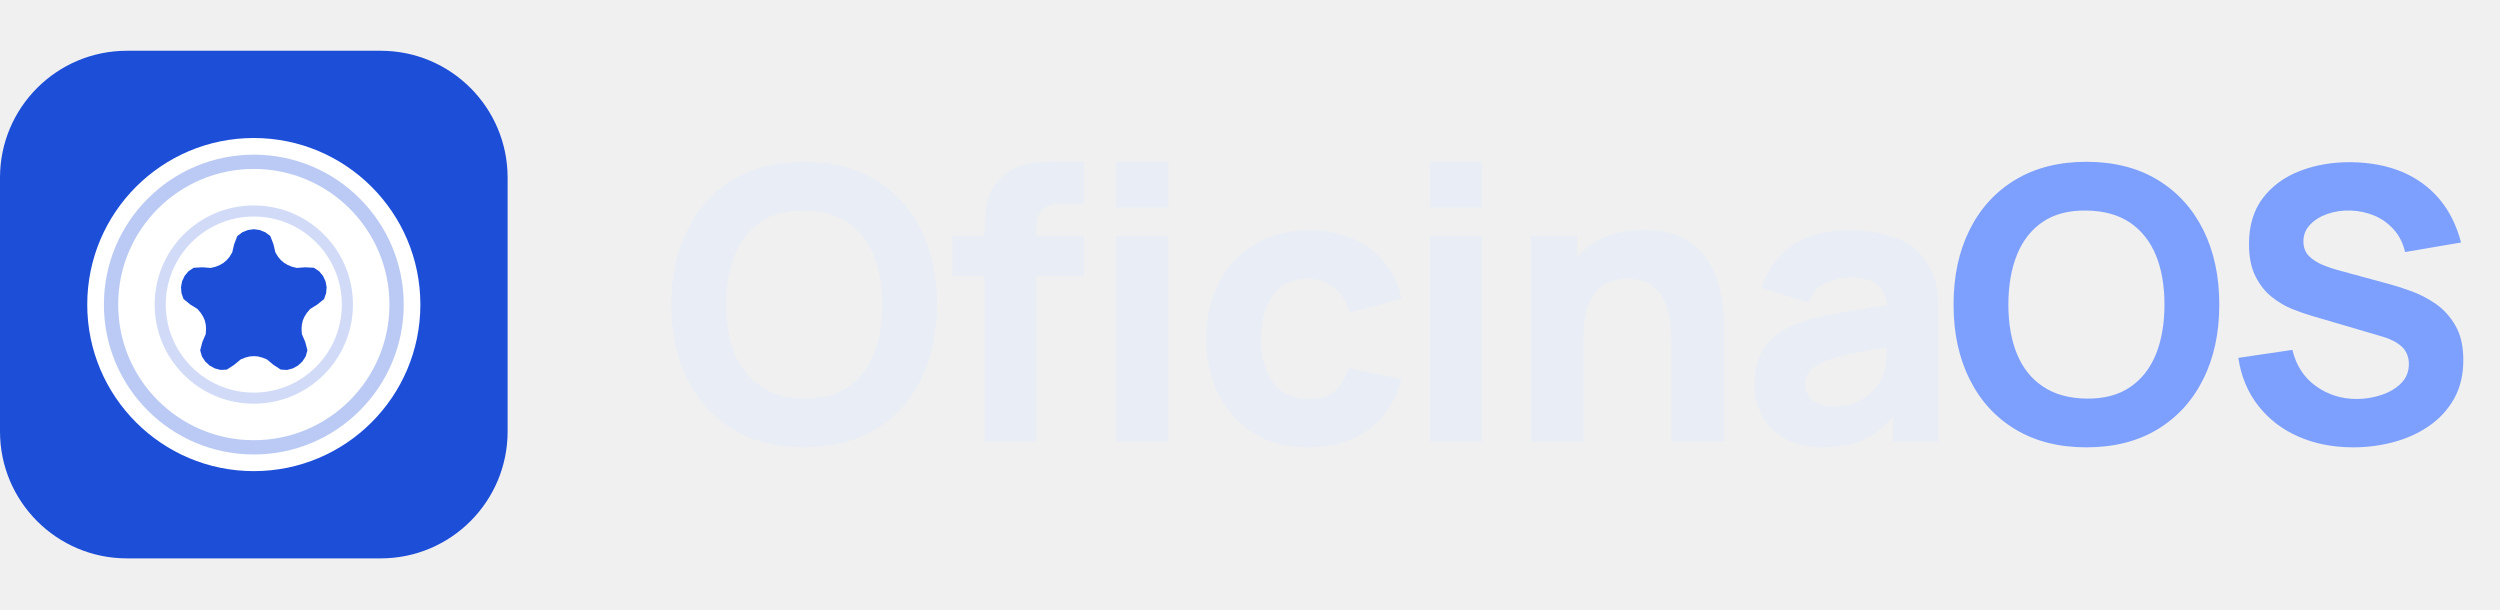
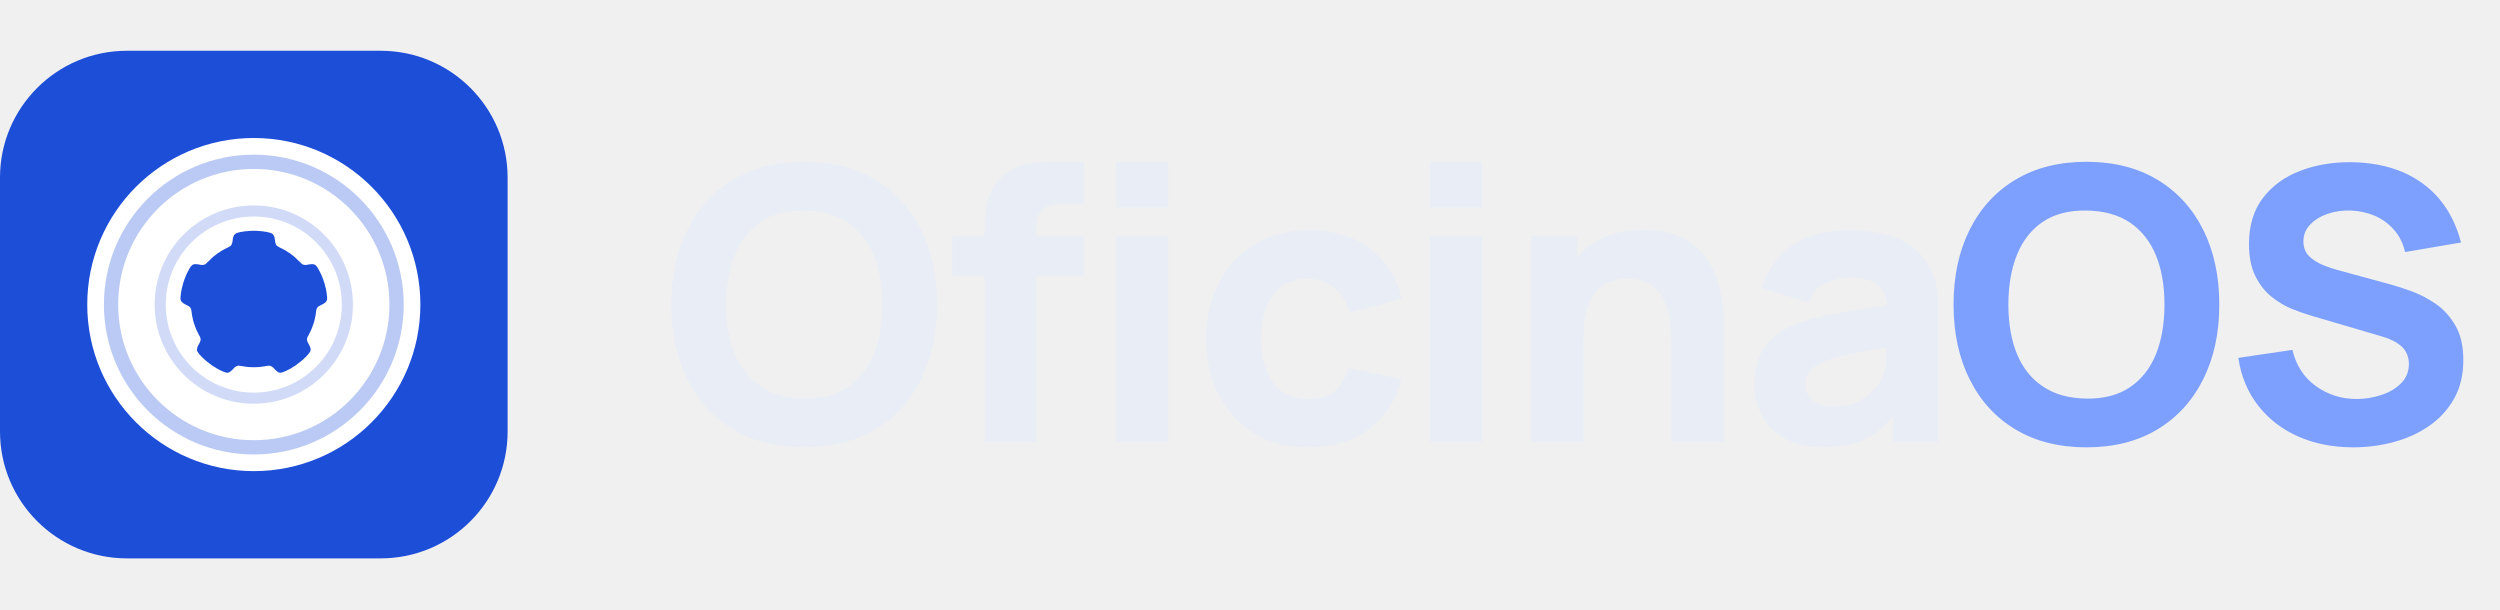
<svg xmlns="http://www.w3.org/2000/svg" width="197" height="48" viewBox="0 0 197 48" role="img" aria-label="OficinaOS">
  <g transform="translate(0 4) scale(1.25)">
    <rect x="0" y="0" width="32" height="32" rx="8" fill="#1D4ED8" />
    <circle cx="16" cy="16" r="10.5" fill="#FFFFFF" />
    <circle cx="16" cy="16" r="9" fill="none" stroke="#1D4ED8" stroke-opacity="0.3" stroke-width="0.9" />
    <circle cx="16" cy="16" r="5.9" fill="none" stroke="#1D4ED8" stroke-opacity="0.2" stroke-width="0.7" />
-     <path d="M20 16L19.55 16.28L19.34 16.53L19.19 16.77L19.09 17L19.03 17.26L19.01 17.53L19.03 17.86L19.24 18.35L19.38 18.88L19.27 19.27L19.06 19.59L18.79 19.84L18.47 20.02L18.1 20.12L17.7 20.1L17.24 19.8L16.83 19.46L16.53 19.34L16.26 19.27L16 19.25L15.74 19.27L15.47 19.34L15.17 19.46L14.76 19.8L14.3 20.1L13.9 20.12L13.53 20.02L13.21 19.84L12.94 19.59L12.73 19.27L12.62 18.88L12.76 18.35L12.97 17.86L12.99 17.53L12.97 17.26L12.91 17L12.81 16.77L12.66 16.53L12.45 16.28L12 16L11.57 15.65L11.44 15.28L11.41 14.9L11.48 14.53L11.64 14.19L11.88 13.9L12.21 13.68L12.76 13.65L13.29 13.69L13.61 13.61L13.87 13.5L14.09 13.37L14.29 13.2L14.47 12.99L14.64 12.71L14.76 12.2L14.96 11.68L15.28 11.44L15.63 11.3L16 11.25L16.37 11.3L16.72 11.44L17.04 11.68L17.24 12.2L17.36 12.71L17.53 12.99L17.71 13.2L17.91 13.37L18.13 13.5L18.39 13.61L18.71 13.69L19.24 13.65L19.79 13.68L20.12 13.9L20.36 14.19L20.52 14.53L20.59 14.9L20.56 15.28L20.43 15.65Z" fill="#1D4ED8" />
+     <path d="M20.3 16L20.16 16.07L20.05 16.14L19.99 16.21L19.96 16.28L19.94 16.35L19.93 16.41L19.92 16.48L19.91 16.55L19.9 16.62L19.89 16.69L19.88 16.75L19.86 16.82L19.85 16.89L19.83 16.96L19.82 17.02L19.8 17.09L19.78 17.15L19.76 17.22L19.73 17.29L19.71 17.35L19.69 17.42L19.66 17.48L19.64 17.54L19.61 17.61L19.58 17.67L19.55 17.73L19.52 17.79L19.49 17.85L19.46 17.92L19.42 17.98L19.39 18.04L19.37 18.1L19.35 18.18L19.36 18.27L19.4 18.38L19.48 18.53L19.55 18.67L19.58 18.8L19.58 18.9L19.55 18.97L19.5 19.04L19.45 19.11L19.4 19.17L19.34 19.23L19.29 19.29L19.23 19.34L19.17 19.4L19.11 19.46L19.05 19.51L18.99 19.56L18.93 19.61L18.86 19.66L18.8 19.71L18.73 19.76L18.67 19.81L18.6 19.86L18.53 19.9L18.46 19.94L18.39 19.99L18.32 20.03L18.25 20.07L18.18 20.11L18.11 20.14L18.04 20.18L17.96 20.21L17.89 20.24L17.81 20.27L17.73 20.29L17.65 20.3L17.55 20.27L17.45 20.2L17.33 20.09L17.22 19.97L17.12 19.9L17.03 19.86L16.96 19.85L16.89 19.86L16.82 19.87L16.75 19.88L16.69 19.89L16.62 19.9L16.55 19.91L16.48 19.92L16.41 19.93L16.34 19.94L16.28 19.94L16.21 19.94L16.14 19.95L16.07 19.95L16 19.95L15.93 19.95L15.86 19.95L15.79 19.94L15.72 19.94L15.66 19.94L15.59 19.93L15.52 19.92L15.45 19.91L15.38 19.9L15.31 19.89L15.25 19.88L15.18 19.87L15.11 19.86L15.04 19.85L14.97 19.86L14.88 19.9L14.78 19.97L14.67 20.09L14.55 20.2L14.45 20.27L14.35 20.3L14.27 20.29L14.19 20.27L14.11 20.24L14.04 20.21L13.96 20.18L13.89 20.14L13.82 20.11L13.75 20.07L13.68 20.03L13.61 19.99L13.54 19.94L13.47 19.9L13.4 19.86L13.33 19.81L13.27 19.76L13.2 19.71L13.14 19.66L13.07 19.61L13.01 19.56L12.95 19.51L12.89 19.46L12.83 19.4L12.77 19.34L12.71 19.29L12.66 19.23L12.6 19.17L12.55 19.11L12.5 19.04L12.45 18.97L12.42 18.9L12.42 18.8L12.45 18.67L12.52 18.53L12.6 18.38L12.64 18.27L12.65 18.18L12.63 18.1L12.61 18.04L12.58 17.98L12.54 17.92L12.51 17.85L12.48 17.79L12.45 17.73L12.42 17.67L12.39 17.61L12.36 17.54L12.34 17.48L12.31 17.42L12.29 17.35L12.27 17.29L12.24 17.22L12.22 17.15L12.2 17.09L12.18 17.02L12.17 16.96L12.15 16.89L12.14 16.82L12.12 16.75L12.11 16.69L12.1 16.62L12.09 16.55L12.08 16.48L12.07 16.41L12.06 16.35L12.04 16.28L12.01 16.21L11.95 16.14L11.84 16.07L11.7 16L11.56 15.92L11.46 15.84L11.41 15.76L11.38 15.68L11.38 15.6L11.38 15.51L11.39 15.43L11.4 15.35L11.41 15.27L11.42 15.19L11.44 15.11L11.45 15.03L11.47 14.95L11.49 14.88L11.51 14.8L11.53 14.72L11.55 14.64L11.58 14.56L11.6 14.49L11.63 14.41L11.66 14.33L11.69 14.26L11.72 14.18L11.75 14.11L11.79 14.03L11.82 13.96L11.86 13.89L11.9 13.82L11.93 13.75L11.98 13.68L12.02 13.61L12.08 13.55L12.14 13.49L12.23 13.46L12.36 13.45L12.52 13.47L12.68 13.5L12.8 13.5L12.89 13.48L12.96 13.45L13.01 13.4L13.06 13.35L13.11 13.3L13.16 13.26L13.21 13.21L13.26 13.16L13.31 13.11L13.36 13.06L13.41 13.02L13.46 12.97L13.51 12.93L13.57 12.89L13.62 12.85L13.68 12.8L13.73 12.76L13.79 12.73L13.85 12.69L13.91 12.65L13.97 12.61L14.02 12.58L14.08 12.55L14.15 12.51L14.21 12.48L14.27 12.45L14.33 12.42L14.39 12.39L14.45 12.35L14.51 12.32L14.57 12.27L14.61 12.19L14.65 12.07L14.67 11.91L14.7 11.75L14.75 11.63L14.81 11.56L14.88 11.51L14.96 11.48L15.03 11.46L15.11 11.44L15.19 11.42L15.27 11.41L15.35 11.4L15.43 11.38L15.51 11.38L15.59 11.37L15.68 11.36L15.76 11.36L15.84 11.35L15.92 11.35L16 11.35L16.08 11.35L16.16 11.35L16.24 11.36L16.32 11.36L16.41 11.37L16.49 11.38L16.57 11.38L16.65 11.4L16.73 11.41L16.81 11.42L16.89 11.44L16.97 11.46L17.04 11.48L17.12 11.51L17.19 11.56L17.25 11.63L17.3 11.75L17.33 11.91L17.35 12.07L17.39 12.19L17.43 12.27L17.49 12.32L17.55 12.35L17.61 12.39L17.67 12.42L17.73 12.45L17.79 12.48L17.85 12.51L17.92 12.55L17.98 12.58L18.03 12.61L18.09 12.65L18.15 12.69L18.21 12.73L18.27 12.76L18.32 12.8L18.38 12.85L18.43 12.89L18.49 12.93L18.54 12.97L18.59 13.02L18.64 13.06L18.69 13.11L18.74 13.16L18.79 13.21L18.84 13.26L18.89 13.3L18.94 13.35L18.99 13.4L19.04 13.45L19.11 13.48L19.2 13.5L19.32 13.5L19.48 13.47L19.64 13.45L19.77 13.46L19.86 13.49L19.92 13.55L19.98 13.61L20.02 13.68L20.07 13.75L20.1 13.82L20.14 13.89L20.18 13.96L20.21 14.03L20.25 14.11L20.28 14.18L20.31 14.26L20.34 14.33L20.37 14.41L20.4 14.49L20.42 14.56L20.45 14.64L20.47 14.72L20.49 14.8L20.51 14.88L20.53 14.95L20.55 15.03L20.56 15.11L20.58 15.19L20.59 15.27L20.6 15.35L20.61 15.43L20.62 15.51L20.62 15.6L20.62 15.68L20.59 15.76L20.54 15.84L20.44 15.92Z" fill="#1D4ED8" />
  </g>
  <path d="M63.37 35.25Q60.13 35.25 57.78 33.84Q55.44 32.43 54.17 29.89Q52.9 27.36 52.9 24Q52.9 20.64 54.17 18.1Q55.44 15.57 57.78 14.16Q60.13 12.75 63.37 12.75Q66.61 12.75 68.96 14.16Q71.31 15.57 72.57 18.1Q73.84 20.64 73.84 24Q73.84 27.36 72.57 29.89Q71.31 32.43 68.96 33.84Q66.61 35.25 63.37 35.25ZM63.37 31.41Q65.42 31.44 66.79 30.52Q68.16 29.61 68.84 27.93Q69.52 26.25 69.52 24Q69.52 21.75 68.84 20.1Q68.16 18.45 66.79 17.53Q65.42 16.62 63.37 16.59Q61.31 16.56 59.95 17.47Q58.59 18.39 57.9 20.07Q57.22 21.75 57.22 24Q57.22 26.25 57.9 27.9Q58.59 29.55 59.95 30.46Q61.31 31.38 63.37 31.41ZM77.59 34.8V18.66Q77.59 18.04 77.62 17.27Q77.65 16.48 77.87 15.69Q78.08 14.89 78.67 14.25Q79.42 13.41 80.3 13.1Q81.17 12.79 82 12.77Q82.83 12.75 83.41 12.75H85.42V16.05H83.56Q82.6 16.05 82.13 16.54Q81.67 17.02 81.67 17.7V34.8ZM75.04 21.75V18.6H85.42V21.75ZM87.97 16.35V12.75H92.05V16.35ZM87.97 34.8V18.6H92.05V34.8ZM103.09 35.25Q100.57 35.25 98.77 34.12Q96.97 33 96.01 31.06Q95.05 29.13 95.05 26.7Q95.05 24.24 96.05 22.3Q97.04 20.37 98.86 19.26Q100.67 18.15 103.15 18.15Q106.01 18.15 107.96 19.6Q109.9 21.04 110.44 23.55L106.36 24.63Q106 23.37 105.11 22.66Q104.21 21.96 103.09 21.96Q101.8 21.96 100.97 22.58Q100.15 23.2 99.76 24.28Q99.37 25.35 99.37 26.7Q99.37 28.81 100.31 30.13Q101.24 31.44 103.09 31.44Q104.47 31.44 105.19 30.81Q105.91 30.18 106.27 29.01L110.44 29.88Q109.75 32.46 107.83 33.85Q105.91 35.25 103.09 35.25ZM112.69 16.35V12.75H116.77V16.35ZM112.69 34.8V18.6H116.77V34.8ZM131.71 34.8V27.15Q131.71 26.59 131.65 25.73Q131.59 24.87 131.27 24Q130.96 23.13 130.25 22.54Q129.53 21.96 128.23 21.96Q127.7 21.96 127.1 22.12Q126.5 22.29 125.98 22.76Q125.45 23.23 125.12 24.15Q124.78 25.06 124.78 26.58L122.44 25.47Q122.44 23.55 123.22 21.87Q124 20.19 125.57 19.15Q127.13 18.12 129.52 18.12Q131.42 18.12 132.62 18.76Q133.82 19.41 134.49 20.4Q135.16 21.39 135.44 22.46Q135.73 23.53 135.79 24.42Q135.85 25.3 135.85 25.71V34.8ZM120.64 34.8V18.6H124.27V23.97H124.78V34.8ZM143.65 35.25Q141.91 35.25 140.7 34.58Q139.49 33.91 138.87 32.8Q138.25 31.68 138.25 30.33Q138.25 29.2 138.59 28.27Q138.94 27.34 139.71 26.63Q140.48 25.92 141.79 25.44Q142.69 25.11 143.93 24.85Q145.18 24.6 146.75 24.37Q148.33 24.13 150.22 23.85L148.75 24.66Q148.75 23.22 148.06 22.54Q147.37 21.87 145.75 21.87Q144.85 21.87 143.88 22.3Q142.9 22.74 142.51 23.85L138.82 22.68Q139.43 20.67 141.13 19.41Q142.82 18.15 145.75 18.15Q147.89 18.15 149.56 18.81Q151.22 19.47 152.08 21.09Q152.56 21.99 152.65 22.89Q152.74 23.79 152.74 24.9V34.8H149.17V31.47L149.68 32.16Q148.49 33.79 147.12 34.52Q145.75 35.25 143.65 35.25ZM144.52 32.04Q145.64 32.04 146.42 31.64Q147.19 31.24 147.65 30.73Q148.1 30.22 148.27 29.88Q148.58 29.22 148.64 28.34Q148.69 27.46 148.69 26.88L149.89 27.18Q148.07 27.48 146.95 27.68Q145.82 27.88 145.13 28.05Q144.44 28.21 143.92 28.41Q143.32 28.65 142.95 28.93Q142.58 29.2 142.41 29.53Q142.24 29.86 142.24 30.27Q142.24 30.82 142.52 31.22Q142.79 31.62 143.3 31.83Q143.81 32.04 144.52 32.04Z" fill="#E8EDF6" />
  <path d="M164.41 35.25Q161.17 35.25 158.82 33.84Q156.47 32.43 155.21 29.89Q153.94 27.36 153.94 24Q153.94 20.64 155.21 18.1Q156.47 15.57 158.82 14.16Q161.17 12.75 164.41 12.75Q167.65 12.75 170 14.16Q172.34 15.57 173.61 18.1Q174.88 20.64 174.88 24Q174.88 27.36 173.61 29.89Q172.34 32.43 170 33.84Q167.65 35.25 164.41 35.25ZM164.41 31.41Q166.46 31.44 167.83 30.52Q169.19 29.61 169.88 27.93Q170.56 26.25 170.56 24Q170.56 21.75 169.88 20.1Q169.19 18.45 167.83 17.53Q166.46 16.62 164.41 16.59Q162.35 16.56 160.99 17.47Q159.62 18.39 158.94 20.07Q158.26 21.75 158.26 24Q158.26 26.25 158.94 27.9Q159.62 29.55 160.99 30.46Q162.35 31.38 164.41 31.41ZM185.44 35.25Q183.04 35.25 181.11 34.4Q179.18 33.55 177.95 31.97Q176.71 30.39 176.38 28.2L180.64 27.57Q181.09 29.43 182.5 30.43Q183.91 31.44 185.71 31.44Q186.71 31.44 187.66 31.12Q188.6 30.81 189.21 30.2Q189.82 29.58 189.82 28.68Q189.82 28.35 189.72 28.04Q189.62 27.73 189.4 27.46Q189.17 27.19 188.76 26.95Q188.35 26.71 187.72 26.52L182.11 24.87Q181.48 24.69 180.65 24.36Q179.81 24.03 179.03 23.41Q178.25 22.8 177.74 21.79Q177.22 20.77 177.22 19.23Q177.22 17.05 178.31 15.61Q179.41 14.17 181.24 13.47Q183.07 12.76 185.29 12.78Q187.52 12.81 189.28 13.54Q191.03 14.28 192.22 15.68Q193.4 17.08 193.93 19.11L189.52 19.86Q189.28 18.81 188.63 18.09Q187.99 17.37 187.1 16.99Q186.2 16.62 185.23 16.59Q184.27 16.56 183.42 16.85Q182.57 17.14 182.04 17.7Q181.51 18.25 181.51 19.02Q181.51 19.72 181.94 20.17Q182.38 20.61 183.04 20.88Q183.7 21.15 184.39 21.33L188.14 22.35Q188.98 22.57 190 22.94Q191.02 23.31 191.96 23.96Q192.89 24.61 193.5 25.68Q194.11 26.74 194.11 28.38Q194.11 30.12 193.38 31.42Q192.65 32.71 191.42 33.56Q190.19 34.41 188.64 34.83Q187.09 35.25 185.44 35.25Z" fill="#7DA0FF" />
</svg>
